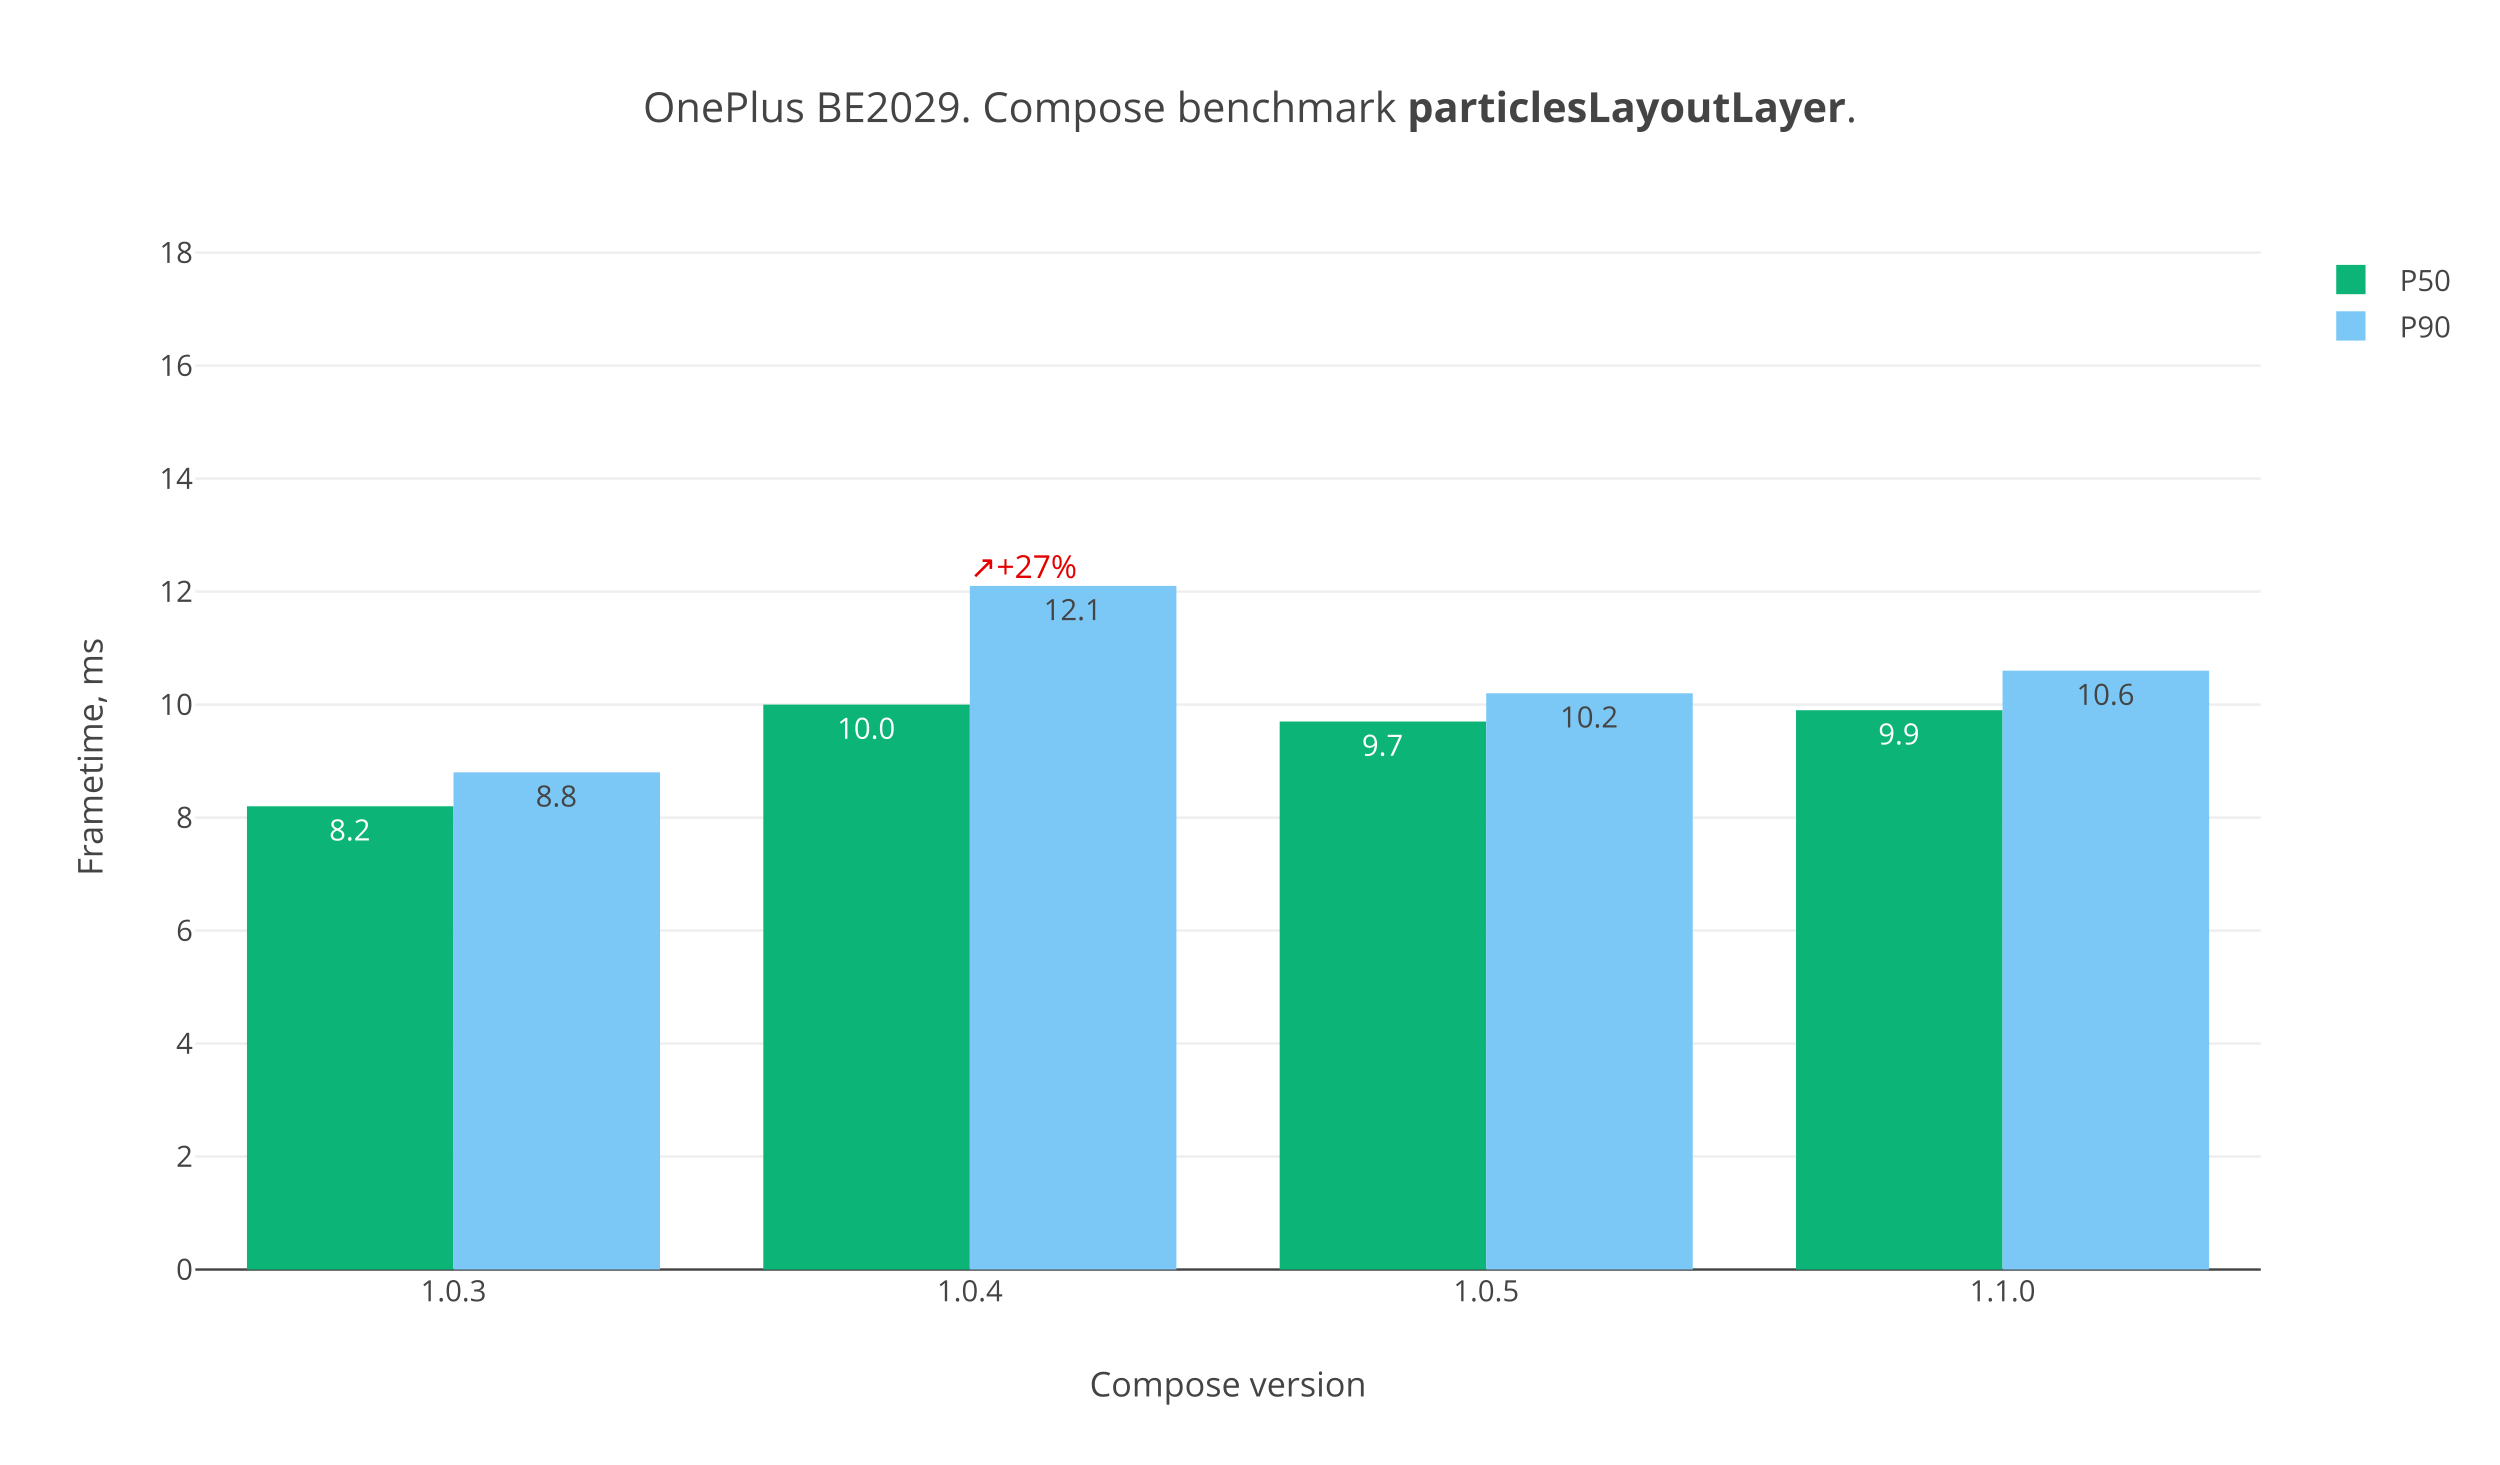
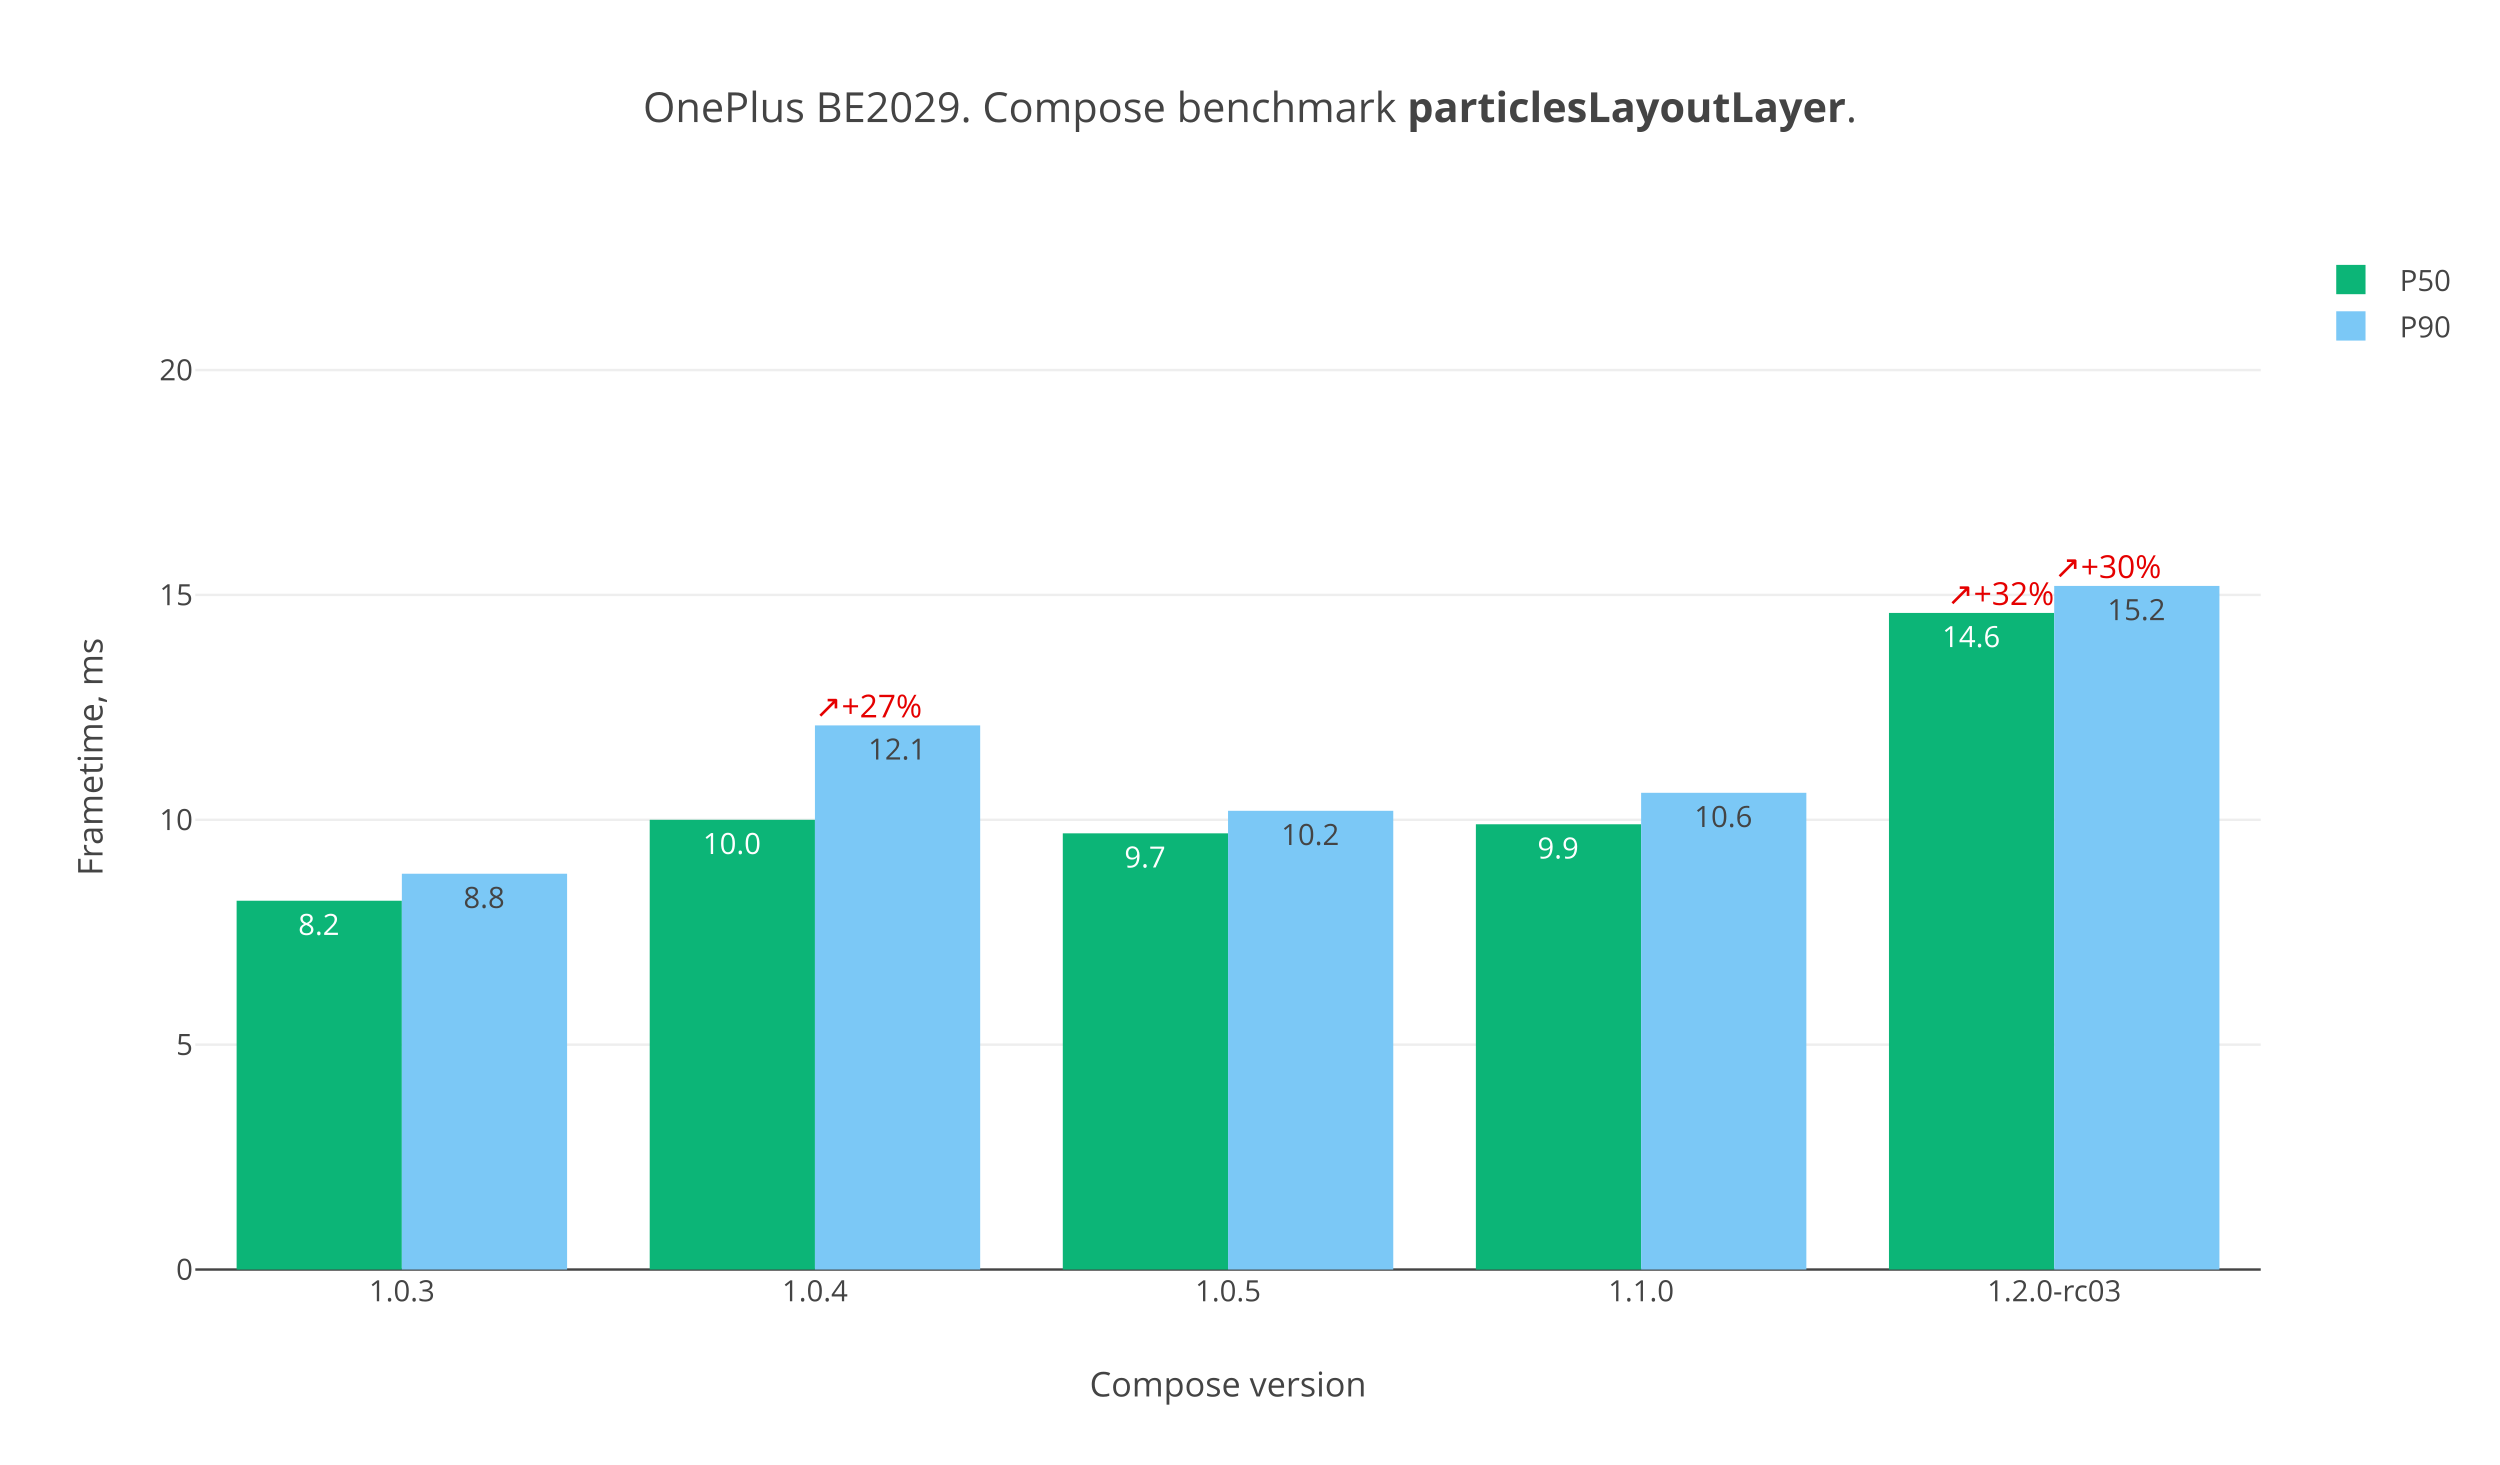
<svg xmlns="http://www.w3.org/2000/svg" class="main-svg" width="1024" height="600" style="" viewBox="0 0 1024 600">
  <rect x="0" y="0" width="1024" height="600" style="fill: rgb(255, 255, 255); fill-opacity: 1;" />
-   <defs id="defs-df026e">
+   <defs id="defs-45747f">
    <g class="clips">
-       <clipPath id="clipdf026exyplot" class="plotclip">
+       <clipPath id="clip45747fxyplot" class="plotclip">
        <rect width="846" height="420" />
      </clipPath>
-       <clipPath class="axesclip" id="clipdf026ex">
+       <clipPath class="axesclip" id="clip45747fx">
        <rect x="80" y="0" width="846" height="600" />
      </clipPath>
-       <clipPath class="axesclip" id="clipdf026ey">
+       <clipPath class="axesclip" id="clip45747fy">
        <rect x="0" y="100" width="1024" height="420" />
      </clipPath>
-       <clipPath class="axesclip" id="clipdf026exy">
+       <clipPath class="axesclip" id="clip45747fxy">
        <rect x="80" y="100" width="846" height="420" />
      </clipPath>
    </g>
    <g class="gradients" />
  </defs>
  <g class="bglayer" />
  <g class="layer-below">
    <g class="imagelayer" />
    <g class="shapelayer" />
  </g>
  <g class="cartesianlayer">
    <g class="subplot xy">
      <g class="layer-subplot">
        <g class="shapelayer" />
        <g class="imagelayer" />
      </g>
      <g class="gridlayer">
        <g class="x" />
        <g class="y">
-           <path class="ygrid crisp" transform="translate(0,473.72)" d="M80,0h846" style="stroke: rgb(238, 238, 238); stroke-opacity: 1; stroke-width: 1px;" />
-           <path class="ygrid crisp" transform="translate(0,427.44)" d="M80,0h846" style="stroke: rgb(238, 238, 238); stroke-opacity: 1; stroke-width: 1px;" />
-           <path class="ygrid crisp" transform="translate(0,381.16)" d="M80,0h846" style="stroke: rgb(238, 238, 238); stroke-opacity: 1; stroke-width: 1px;" />
-           <path class="ygrid crisp" transform="translate(0,334.88)" d="M80,0h846" style="stroke: rgb(238, 238, 238); stroke-opacity: 1; stroke-width: 1px;" />
-           <path class="ygrid crisp" transform="translate(0,288.6)" d="M80,0h846" style="stroke: rgb(238, 238, 238); stroke-opacity: 1; stroke-width: 1px;" />
-           <path class="ygrid crisp" transform="translate(0,242.31)" d="M80,0h846" style="stroke: rgb(238, 238, 238); stroke-opacity: 1; stroke-width: 1px;" />
-           <path class="ygrid crisp" transform="translate(0,196.03)" d="M80,0h846" style="stroke: rgb(238, 238, 238); stroke-opacity: 1; stroke-width: 1px;" />
-           <path class="ygrid crisp" transform="translate(0,149.75)" d="M80,0h846" style="stroke: rgb(238, 238, 238); stroke-opacity: 1; stroke-width: 1px;" />
-           <path class="ygrid crisp" transform="translate(0,103.47)" d="M80,0h846" style="stroke: rgb(238, 238, 238); stroke-opacity: 1; stroke-width: 1px;" />
+           <path class="ygrid crisp" transform="translate(0,427.89)" d="M80,0h846" style="stroke: rgb(238, 238, 238); stroke-opacity: 1; stroke-width: 1px;" />
+           <path class="ygrid crisp" transform="translate(0,335.79)" d="M80,0h846" style="stroke: rgb(238, 238, 238); stroke-opacity: 1; stroke-width: 1px;" />
+           <path class="ygrid crisp" transform="translate(0,243.68)" d="M80,0h846" style="stroke: rgb(238, 238, 238); stroke-opacity: 1; stroke-width: 1px;" />
+           <path class="ygrid crisp" transform="translate(0,151.58)" d="M80,0h846" style="stroke: rgb(238, 238, 238); stroke-opacity: 1; stroke-width: 1px;" />
        </g>
      </g>
      <g class="zerolinelayer">
        <path class="yzl zl crisp" transform="translate(0,520)" d="M80,0h846" style="stroke: rgb(68, 68, 68); stroke-opacity: 1; stroke-width: 1px;" />
      </g>
      <path class="xlines-below" />
      <path class="ylines-below" />
      <g class="overlines-below" />
      <g class="xaxislayer-below" />
      <g class="yaxislayer-below" />
      <g class="overaxes-below" />
-       <g class="plot" transform="translate(80,100)" clip-path="url('#clipdf026exyplot')">
+       <g class="plot" transform="translate(80,100)" clip-path="url('#clip45747fxyplot')">
        <g class="barlayer mlayer">
          <g class="trace bars" style="opacity: 1;">
            <g class="points">
              <g class="point">
-                 <path d="M21.15,420V230.25H105.75V420Z" style="vector-effect: non-scaling-stroke; opacity: 1; stroke-width: 0px; fill: rgb(12, 181, 119); fill-opacity: 1;" />
-                 <text class="bartext bartext-inside" text-anchor="middle" data-notex="1" x="0" y="0" style="font-family: 'Open Sans', verdana, arial, sans-serif; font-size: 12px; fill: rgb(255, 255, 255); fill-opacity: 1; white-space: pre;" transform="translate(63.28594,244.25)">8.2</text>
-               </g>
-               <g class="point">
-                 <path d="M232.65,420V188.6H317.25V420Z" style="vector-effect: non-scaling-stroke; opacity: 1; stroke-width: 0px; fill: rgb(12, 181, 119); fill-opacity: 1;" />
-                 <text class="bartext bartext-inside" text-anchor="middle" data-notex="1" x="0" y="0" style="font-family: 'Open Sans', verdana, arial, sans-serif; font-size: 12px; fill: rgb(255, 255, 255); fill-opacity: 1; white-space: pre;" transform="translate(274.7859,202.6)">10.0</text>
-               </g>
-               <g class="point">
-                 <path d="M444.15,420V195.54H528.75V420Z" style="vector-effect: non-scaling-stroke; opacity: 1; stroke-width: 0px; fill: rgb(12, 181, 119); fill-opacity: 1;" />
-                 <text class="bartext bartext-inside" text-anchor="middle" data-notex="1" x="0" y="0" style="font-family: 'Open Sans', verdana, arial, sans-serif; font-size: 12px; fill: rgb(255, 255, 255); fill-opacity: 1; white-space: pre;" transform="translate(486.2859,209.54)">9.7</text>
-               </g>
-               <g class="point">
-                 <path d="M655.65,420V190.91H740.25V420Z" style="vector-effect: non-scaling-stroke; opacity: 1; stroke-width: 0px; fill: rgb(12, 181, 119); fill-opacity: 1;" />
-                 <text class="bartext bartext-inside" text-anchor="middle" data-notex="1" x="0" y="0" style="font-family: 'Open Sans', verdana, arial, sans-serif; font-size: 12px; fill: rgb(255, 255, 255); fill-opacity: 1; white-space: pre;" transform="translate(697.7859,204.91)">9.9</text>
+                 <path d="M16.92,420V268.95H84.6V420Z" style="vector-effect: non-scaling-stroke; opacity: 1; stroke-width: 0px; fill: rgb(12, 181, 119); fill-opacity: 1;" />
+                 <text class="bartext bartext-inside" text-anchor="middle" data-notex="1" x="0" y="0" style="font-family: 'Open Sans', verdana, arial, sans-serif; font-size: 12px; fill: rgb(255, 255, 255); fill-opacity: 1; white-space: pre;" transform="translate(50.59594,282.95)">8.2</text>
+               </g>
+               <g class="point">
+                 <path d="M186.12,420V235.79H253.8V420Z" style="vector-effect: non-scaling-stroke; opacity: 1; stroke-width: 0px; fill: rgb(12, 181, 119); fill-opacity: 1;" />
+                 <text class="bartext bartext-inside" text-anchor="middle" data-notex="1" x="0" y="0" style="font-family: 'Open Sans', verdana, arial, sans-serif; font-size: 12px; fill: rgb(255, 255, 255); fill-opacity: 1; white-space: pre;" transform="translate(219.7959,249.79)">10.0</text>
+               </g>
+               <g class="point">
+                 <path d="M355.32,420V241.32H423V420Z" style="vector-effect: non-scaling-stroke; opacity: 1; stroke-width: 0px; fill: rgb(12, 181, 119); fill-opacity: 1;" />
+                 <text class="bartext bartext-inside" text-anchor="middle" data-notex="1" x="0" y="0" style="font-family: 'Open Sans', verdana, arial, sans-serif; font-size: 12px; fill: rgb(255, 255, 255); fill-opacity: 1; white-space: pre;" transform="translate(388.9959,255.32)">9.7</text>
+               </g>
+               <g class="point">
+                 <path d="M524.52,420V237.63H592.2V420Z" style="vector-effect: non-scaling-stroke; opacity: 1; stroke-width: 0px; fill: rgb(12, 181, 119); fill-opacity: 1;" />
+                 <text class="bartext bartext-inside" text-anchor="middle" data-notex="1" x="0" y="0" style="font-family: 'Open Sans', verdana, arial, sans-serif; font-size: 12px; fill: rgb(255, 255, 255); fill-opacity: 1; white-space: pre;" transform="translate(558.1959,251.63)">9.9</text>
+               </g>
+               <g class="point">
+                 <path d="M693.72,420V151.05H761.4V420Z" style="vector-effect: non-scaling-stroke; opacity: 1; stroke-width: 0px; fill: rgb(12, 181, 119); fill-opacity: 1;" />
+                 <text class="bartext bartext-inside" text-anchor="middle" data-notex="1" x="0" y="0" style="font-family: 'Open Sans', verdana, arial, sans-serif; font-size: 12px; fill: rgb(255, 255, 255); fill-opacity: 1; white-space: pre;" transform="translate(727.3959,165.05)">14.6</text>
              </g>
            </g>
          </g>
          <g class="trace bars" style="opacity: 1;">
            <g class="points">
              <g class="point">
-                 <path d="M105.75,420V216.36H190.35V420Z" style="vector-effect: non-scaling-stroke; opacity: 1; stroke-width: 0px; fill: rgb(123, 200, 246); fill-opacity: 1;" />
-                 <text class="bartext bartext-inside" text-anchor="middle" data-notex="1" x="0" y="0" style="font-family: 'Open Sans', verdana, arial, sans-serif; font-size: 12px; fill: rgb(68, 68, 68); fill-opacity: 1; white-space: pre;" transform="translate(147.8859,230.36)">8.8</text>
-               </g>
-               <g class="point">
-                 <path d="M317.25,420V140H401.85V420Z" style="vector-effect: non-scaling-stroke; opacity: 1; stroke-width: 0px; fill: rgb(123, 200, 246); fill-opacity: 1;" />
-                 <text class="bartext bartext-inside" text-anchor="middle" data-notex="1" x="0" y="0" style="font-family: 'Open Sans', verdana, arial, sans-serif; font-size: 12px; fill: rgb(68, 68, 68); fill-opacity: 1; white-space: pre;" transform="translate(359.3859,154)">12.1</text>
-               </g>
-               <g class="point">
-                 <path d="M528.75,420V183.97H613.35V420Z" style="vector-effect: non-scaling-stroke; opacity: 1; stroke-width: 0px; fill: rgb(123, 200, 246); fill-opacity: 1;" />
-                 <text class="bartext bartext-inside" text-anchor="middle" data-notex="1" x="0" y="0" style="font-family: 'Open Sans', verdana, arial, sans-serif; font-size: 12px; fill: rgb(68, 68, 68); fill-opacity: 1; white-space: pre;" transform="translate(570.8859,197.97)">10.2</text>
-               </g>
-               <g class="point">
-                 <path d="M740.25,420V174.71H824.85V420Z" style="vector-effect: non-scaling-stroke; opacity: 1; stroke-width: 0px; fill: rgb(123, 200, 246); fill-opacity: 1;" />
-                 <text class="bartext bartext-inside" text-anchor="middle" data-notex="1" x="0" y="0" style="font-family: 'Open Sans', verdana, arial, sans-serif; font-size: 12px; fill: rgb(68, 68, 68); fill-opacity: 1; white-space: pre;" transform="translate(782.3859,188.71)">10.6</text>
+                 <path d="M84.6,420V257.89H152.28V420Z" style="vector-effect: non-scaling-stroke; opacity: 1; stroke-width: 0px; fill: rgb(123, 200, 246); fill-opacity: 1;" />
+                 <text class="bartext bartext-inside" text-anchor="middle" data-notex="1" x="0" y="0" style="font-family: 'Open Sans', verdana, arial, sans-serif; font-size: 12px; fill: rgb(68, 68, 68); fill-opacity: 1; white-space: pre;" transform="translate(118.2759,271.89)">8.8</text>
+               </g>
+               <g class="point">
+                 <path d="M253.8,420V197.11H321.48V420Z" style="vector-effect: non-scaling-stroke; opacity: 1; stroke-width: 0px; fill: rgb(123, 200, 246); fill-opacity: 1;" />
+                 <text class="bartext bartext-inside" text-anchor="middle" data-notex="1" x="0" y="0" style="font-family: 'Open Sans', verdana, arial, sans-serif; font-size: 12px; fill: rgb(68, 68, 68); fill-opacity: 1; white-space: pre;" transform="translate(287.4759,211.11)">12.1</text>
+               </g>
+               <g class="point">
+                 <path d="M423,420V232.11H490.68V420Z" style="vector-effect: non-scaling-stroke; opacity: 1; stroke-width: 0px; fill: rgb(123, 200, 246); fill-opacity: 1;" />
+                 <text class="bartext bartext-inside" text-anchor="middle" data-notex="1" x="0" y="0" style="font-family: 'Open Sans', verdana, arial, sans-serif; font-size: 12px; fill: rgb(68, 68, 68); fill-opacity: 1; white-space: pre;" transform="translate(456.6759,246.11)">10.2</text>
+               </g>
+               <g class="point">
+                 <path d="M592.2,420V224.74H659.88V420Z" style="vector-effect: non-scaling-stroke; opacity: 1; stroke-width: 0px; fill: rgb(123, 200, 246); fill-opacity: 1;" />
+                 <text class="bartext bartext-inside" text-anchor="middle" data-notex="1" x="0" y="0" style="font-family: 'Open Sans', verdana, arial, sans-serif; font-size: 12px; fill: rgb(68, 68, 68); fill-opacity: 1; white-space: pre;" transform="translate(625.8759,238.74)">10.6</text>
+               </g>
+               <g class="point">
+                 <path d="M761.4,420V140H829.08V420Z" style="vector-effect: non-scaling-stroke; opacity: 1; stroke-width: 0px; fill: rgb(123, 200, 246); fill-opacity: 1;" />
+                 <text class="bartext bartext-inside" text-anchor="middle" data-notex="1" x="0" y="0" style="font-family: 'Open Sans', verdana, arial, sans-serif; font-size: 12px; fill: rgb(68, 68, 68); fill-opacity: 1; white-space: pre;" transform="translate(795.0759,154)">15.2</text>
              </g>
            </g>
          </g>
        </g>
        <g class="scatterlayer mlayer">
-           <g class="trace scatter trace3aa9be" style="stroke-miterlimit: 2; opacity: 1;">
+           <g class="trace scatter trace53afc1" style="stroke-miterlimit: 2; opacity: 1;">
            <g class="fills" />
            <g class="errorbars" />
            <g class="lines" />
            <g class="points" />
            <g class="text">
              <g class="textpoint" />
              <g class="textpoint" />
              <g class="textpoint" />
              <g class="textpoint" />
-             </g>
-           </g>
-           <g class="trace scatter tracef6d2f5" style="stroke-miterlimit: 2; opacity: 1;">
+               <g class="textpoint" transform="translate(0,-3.25)">
+                 <text x="761.4" y="151.05" text-anchor="end" style="font-family: 'Open Sans', verdana, arial, sans-serif; font-size: 13px; fill: rgb(229, 0, 0); fill-opacity: 1; white-space: pre;">↗+32%</text>
+               </g>
+             </g>
+           </g>
+           <g class="trace scatter trace281cf5" style="stroke-miterlimit: 2; opacity: 1;">
            <g class="fills" />
            <g class="errorbars" />
            <g class="lines" />
            <g class="points" />
            <g class="text">
              <g class="textpoint" />
              <g class="textpoint" transform="translate(0,-3.25)">
-                 <text x="317.25" y="140" text-anchor="start" style="font-family: 'Open Sans', verdana, arial, sans-serif; font-size: 13px; fill: rgb(229, 0, 0); fill-opacity: 1; white-space: pre;">↗+27%</text>
-               </g>
-               <g class="textpoint" />
-               <g class="textpoint" />
+                 <text x="253.8" y="197.11" text-anchor="start" style="font-family: 'Open Sans', verdana, arial, sans-serif; font-size: 13px; fill: rgb(229, 0, 0); fill-opacity: 1; white-space: pre;">↗+27%</text>
+               </g>
+               <g class="textpoint" />
+               <g class="textpoint" />
+               <g class="textpoint" transform="translate(0,-3.25)">
+                 <text x="761.4" y="140" text-anchor="start" style="font-family: 'Open Sans', verdana, arial, sans-serif; font-size: 13px; fill: rgb(229, 0, 0); fill-opacity: 1; white-space: pre;">↗+30%</text>
+               </g>
            </g>
          </g>
        </g>
      </g>
      <g class="overplot" />
      <path class="xlines-above crisp" style="fill: none;" d="M0,0" />
      <path class="ylines-above crisp" style="fill: none;" d="M0,0" />
      <g class="overlines-above" />
      <g class="xaxislayer-above">
        <g class="xtick">
-           <text text-anchor="middle" x="0" y="533" transform="translate(185.75,0)" style="font-family: 'Open Sans', verdana, arial, sans-serif; font-size: 12px; fill: rgb(68, 68, 68); fill-opacity: 1; white-space: pre;">1.0.3</text>
-         </g>
-         <g class="xtick">
-           <text text-anchor="middle" x="0" y="533" transform="translate(397.25,0)" style="font-family: 'Open Sans', verdana, arial, sans-serif; font-size: 12px; fill: rgb(68, 68, 68); fill-opacity: 1; white-space: pre;">1.0.4</text>
-         </g>
-         <g class="xtick">
-           <text text-anchor="middle" x="0" y="533" transform="translate(608.75,0)" style="font-family: 'Open Sans', verdana, arial, sans-serif; font-size: 12px; fill: rgb(68, 68, 68); fill-opacity: 1; white-space: pre;">1.0.5</text>
-         </g>
-         <g class="xtick">
-           <text text-anchor="middle" x="0" y="533" transform="translate(820.25,0)" style="font-family: 'Open Sans', verdana, arial, sans-serif; font-size: 12px; fill: rgb(68, 68, 68); fill-opacity: 1; white-space: pre;">1.1.0</text>
+           <text text-anchor="middle" x="0" y="533" transform="translate(164.6,0)" style="font-family: 'Open Sans', verdana, arial, sans-serif; font-size: 12px; fill: rgb(68, 68, 68); fill-opacity: 1; white-space: pre;">1.0.3</text>
+         </g>
+         <g class="xtick">
+           <text text-anchor="middle" x="0" y="533" transform="translate(333.8,0)" style="font-family: 'Open Sans', verdana, arial, sans-serif; font-size: 12px; fill: rgb(68, 68, 68); fill-opacity: 1; white-space: pre;">1.0.4</text>
+         </g>
+         <g class="xtick">
+           <text text-anchor="middle" x="0" y="533" transform="translate(503,0)" style="font-family: 'Open Sans', verdana, arial, sans-serif; font-size: 12px; fill: rgb(68, 68, 68); fill-opacity: 1; white-space: pre;">1.0.5</text>
+         </g>
+         <g class="xtick">
+           <text text-anchor="middle" x="0" y="533" transform="translate(672.2,0)" style="font-family: 'Open Sans', verdana, arial, sans-serif; font-size: 12px; fill: rgb(68, 68, 68); fill-opacity: 1; white-space: pre;">1.1.0</text>
+         </g>
+         <g class="xtick">
+           <text text-anchor="middle" x="0" y="533" transform="translate(841.4,0)" style="font-family: 'Open Sans', verdana, arial, sans-serif; font-size: 12px; fill: rgb(68, 68, 68); fill-opacity: 1; white-space: pre;">1.2.0-rc03</text>
        </g>
      </g>
      <g class="yaxislayer-above">
        <g class="ytick">
          <text text-anchor="end" x="79" y="4.2" transform="translate(0,520)" style="font-family: 'Open Sans', verdana, arial, sans-serif; font-size: 12px; fill: rgb(68, 68, 68); fill-opacity: 1; white-space: pre;">0</text>
        </g>
        <g class="ytick">
-           <text text-anchor="end" x="79" y="4.2" transform="translate(0,473.72)" style="font-family: 'Open Sans', verdana, arial, sans-serif; font-size: 12px; fill: rgb(68, 68, 68); fill-opacity: 1; white-space: pre;">2</text>
-         </g>
-         <g class="ytick">
-           <text text-anchor="end" x="79" y="4.2" transform="translate(0,427.44)" style="font-family: 'Open Sans', verdana, arial, sans-serif; font-size: 12px; fill: rgb(68, 68, 68); fill-opacity: 1; white-space: pre;">4</text>
-         </g>
-         <g class="ytick">
-           <text text-anchor="end" x="79" y="4.2" transform="translate(0,381.16)" style="font-family: 'Open Sans', verdana, arial, sans-serif; font-size: 12px; fill: rgb(68, 68, 68); fill-opacity: 1; white-space: pre;">6</text>
-         </g>
-         <g class="ytick">
-           <text text-anchor="end" x="79" y="4.2" transform="translate(0,334.88)" style="font-family: 'Open Sans', verdana, arial, sans-serif; font-size: 12px; fill: rgb(68, 68, 68); fill-opacity: 1; white-space: pre;">8</text>
-         </g>
-         <g class="ytick">
-           <text text-anchor="end" x="79" y="4.2" transform="translate(0,288.6)" style="font-family: 'Open Sans', verdana, arial, sans-serif; font-size: 12px; fill: rgb(68, 68, 68); fill-opacity: 1; white-space: pre;">10</text>
-         </g>
-         <g class="ytick">
-           <text text-anchor="end" x="79" y="4.2" transform="translate(0,242.31)" style="font-family: 'Open Sans', verdana, arial, sans-serif; font-size: 12px; fill: rgb(68, 68, 68); fill-opacity: 1; white-space: pre;">12</text>
-         </g>
-         <g class="ytick">
-           <text text-anchor="end" x="79" y="4.2" transform="translate(0,196.03)" style="font-family: 'Open Sans', verdana, arial, sans-serif; font-size: 12px; fill: rgb(68, 68, 68); fill-opacity: 1; white-space: pre;">14</text>
-         </g>
-         <g class="ytick">
-           <text text-anchor="end" x="79" y="4.2" transform="translate(0,149.75)" style="font-family: 'Open Sans', verdana, arial, sans-serif; font-size: 12px; fill: rgb(68, 68, 68); fill-opacity: 1; white-space: pre;">16</text>
-         </g>
-         <g class="ytick">
-           <text text-anchor="end" x="79" y="4.2" transform="translate(0,103.47)" style="font-family: 'Open Sans', verdana, arial, sans-serif; font-size: 12px; fill: rgb(68, 68, 68); fill-opacity: 1; white-space: pre;">18</text>
+           <text text-anchor="end" x="79" y="4.2" transform="translate(0,427.89)" style="font-family: 'Open Sans', verdana, arial, sans-serif; font-size: 12px; fill: rgb(68, 68, 68); fill-opacity: 1; white-space: pre;">5</text>
+         </g>
+         <g class="ytick">
+           <text text-anchor="end" x="79" y="4.2" transform="translate(0,335.79)" style="font-family: 'Open Sans', verdana, arial, sans-serif; font-size: 12px; fill: rgb(68, 68, 68); fill-opacity: 1; white-space: pre;">10</text>
+         </g>
+         <g class="ytick">
+           <text text-anchor="end" x="79" y="4.2" transform="translate(0,243.68)" style="font-family: 'Open Sans', verdana, arial, sans-serif; font-size: 12px; fill: rgb(68, 68, 68); fill-opacity: 1; white-space: pre;">15</text>
+         </g>
+         <g class="ytick">
+           <text text-anchor="end" x="79" y="4.2" transform="translate(0,151.58)" style="font-family: 'Open Sans', verdana, arial, sans-serif; font-size: 12px; fill: rgb(68, 68, 68); fill-opacity: 1; white-space: pre;">20</text>
        </g>
      </g>
      <g class="overaxes-above" />
    </g>
  </g>
  <g class="polarlayer" />
  <g class="ternarylayer" />
  <g class="geolayer" />
  <g class="funnelarealayer" />
  <g class="pielayer" />
  <g class="treemaplayer" />
  <g class="sunburstlayer" />
  <g class="glimages" />
-   <defs id="topdefs-df026e">
+   <defs id="topdefs-45747f">
    <g class="clips" />
-     <clipPath id="legenddf026e">
+     <clipPath id="legend45747f">
      <rect width="69" height="48" x="0" y="0" />
    </clipPath>
  </defs>
  <g class="layer-above">
    <g class="imagelayer" />
    <g class="shapelayer" />
  </g>
  <g class="infolayer">
    <g class="legend" pointer-events="all" transform="translate(942.92,100)">
      <rect class="bg" shape-rendering="crispEdges" style="stroke: rgb(68, 68, 68); stroke-opacity: 1; fill: rgb(255, 255, 255); fill-opacity: 1; stroke-width: 0px;" width="69" height="48" x="0" y="0" />
-       <g class="scrollbox" transform="" clip-path="url('#legenddf026e')">
+       <g class="scrollbox" transform="" clip-path="url('#legend45747f')">
        <g class="groups">
          <g class="traces" style="opacity: 1;" transform="translate(0,14.5)">
            <text class="legendtext" text-anchor="start" x="40" y="4.68" style="font-family: 'Open Sans', verdana, arial, sans-serif; font-size: 12px; fill: rgb(68, 68, 68); fill-opacity: 1; white-space: pre;">P50</text>
            <g class="layers" style="opacity: 1;">
              <g class="legendfill" />
              <g class="legendlines" />
              <g class="legendsymbols">
                <g class="legendpoints">
                  <path class="legendundefined" d="M6,6H-6V-6H6Z" transform="translate(20,0)" style="stroke-width: 0px; fill: rgb(12, 181, 119); fill-opacity: 1;" />
                </g>
              </g>
            </g>
            <rect class="legendtoggle" x="0" y="-9.5" width="63.688" height="19" style="fill: rgb(0, 0, 0); fill-opacity: 0;" />
          </g>
          <g class="traces" style="opacity: 1;" transform="translate(0,33.5)">
            <text class="legendtext" text-anchor="start" x="40" y="4.68" style="font-family: 'Open Sans', verdana, arial, sans-serif; font-size: 12px; fill: rgb(68, 68, 68); fill-opacity: 1; white-space: pre;">P90</text>
            <g class="layers" style="opacity: 1;">
              <g class="legendfill" />
              <g class="legendlines" />
              <g class="legendsymbols">
                <g class="legendpoints">
                  <path class="legendundefined" d="M6,6H-6V-6H6Z" transform="translate(20,0)" style="stroke-width: 0px; fill: rgb(123, 200, 246); fill-opacity: 1;" />
                </g>
              </g>
            </g>
            <rect class="legendtoggle" x="0" y="-9.5" width="63.688" height="19" style="fill: rgb(0, 0, 0); fill-opacity: 0;" />
          </g>
        </g>
      </g>
      <rect class="scrollbar" rx="20" ry="3" width="0" height="0" style="fill: rgb(128, 139, 164); fill-opacity: 1;" x="0" y="0" />
    </g>
    <g class="g-gtitle">
      <text class="gtitle" x="512" y="50" text-anchor="middle" dy="0em" style="font-family: 'Open Sans', verdana, arial, sans-serif; font-size: 17px; fill: rgb(68, 68, 68); opacity: 1; font-weight: normal; white-space: pre;">OnePlus BE2029. Compose benchmark <tspan style="font-weight:bold">particlesLayoutLayer</tspan>.</text>
    </g>
    <g class="g-xtitle">
      <text class="xtitle" x="503" y="572" text-anchor="middle" style="font-family: 'Open Sans', verdana, arial, sans-serif; font-size: 14px; fill: rgb(68, 68, 68); opacity: 1; font-weight: normal; white-space: pre;">Compose version</text>
    </g>
    <g class="g-ytitle">
      <text class="ytitle" transform="rotate(-90,42,310)" x="42" y="310" text-anchor="middle" style="font-family: 'Open Sans', verdana, arial, sans-serif; font-size: 14px; fill: rgb(68, 68, 68); opacity: 1; font-weight: normal; white-space: pre;">Frametime, ms</text>
    </g>
  </g>
</svg>
